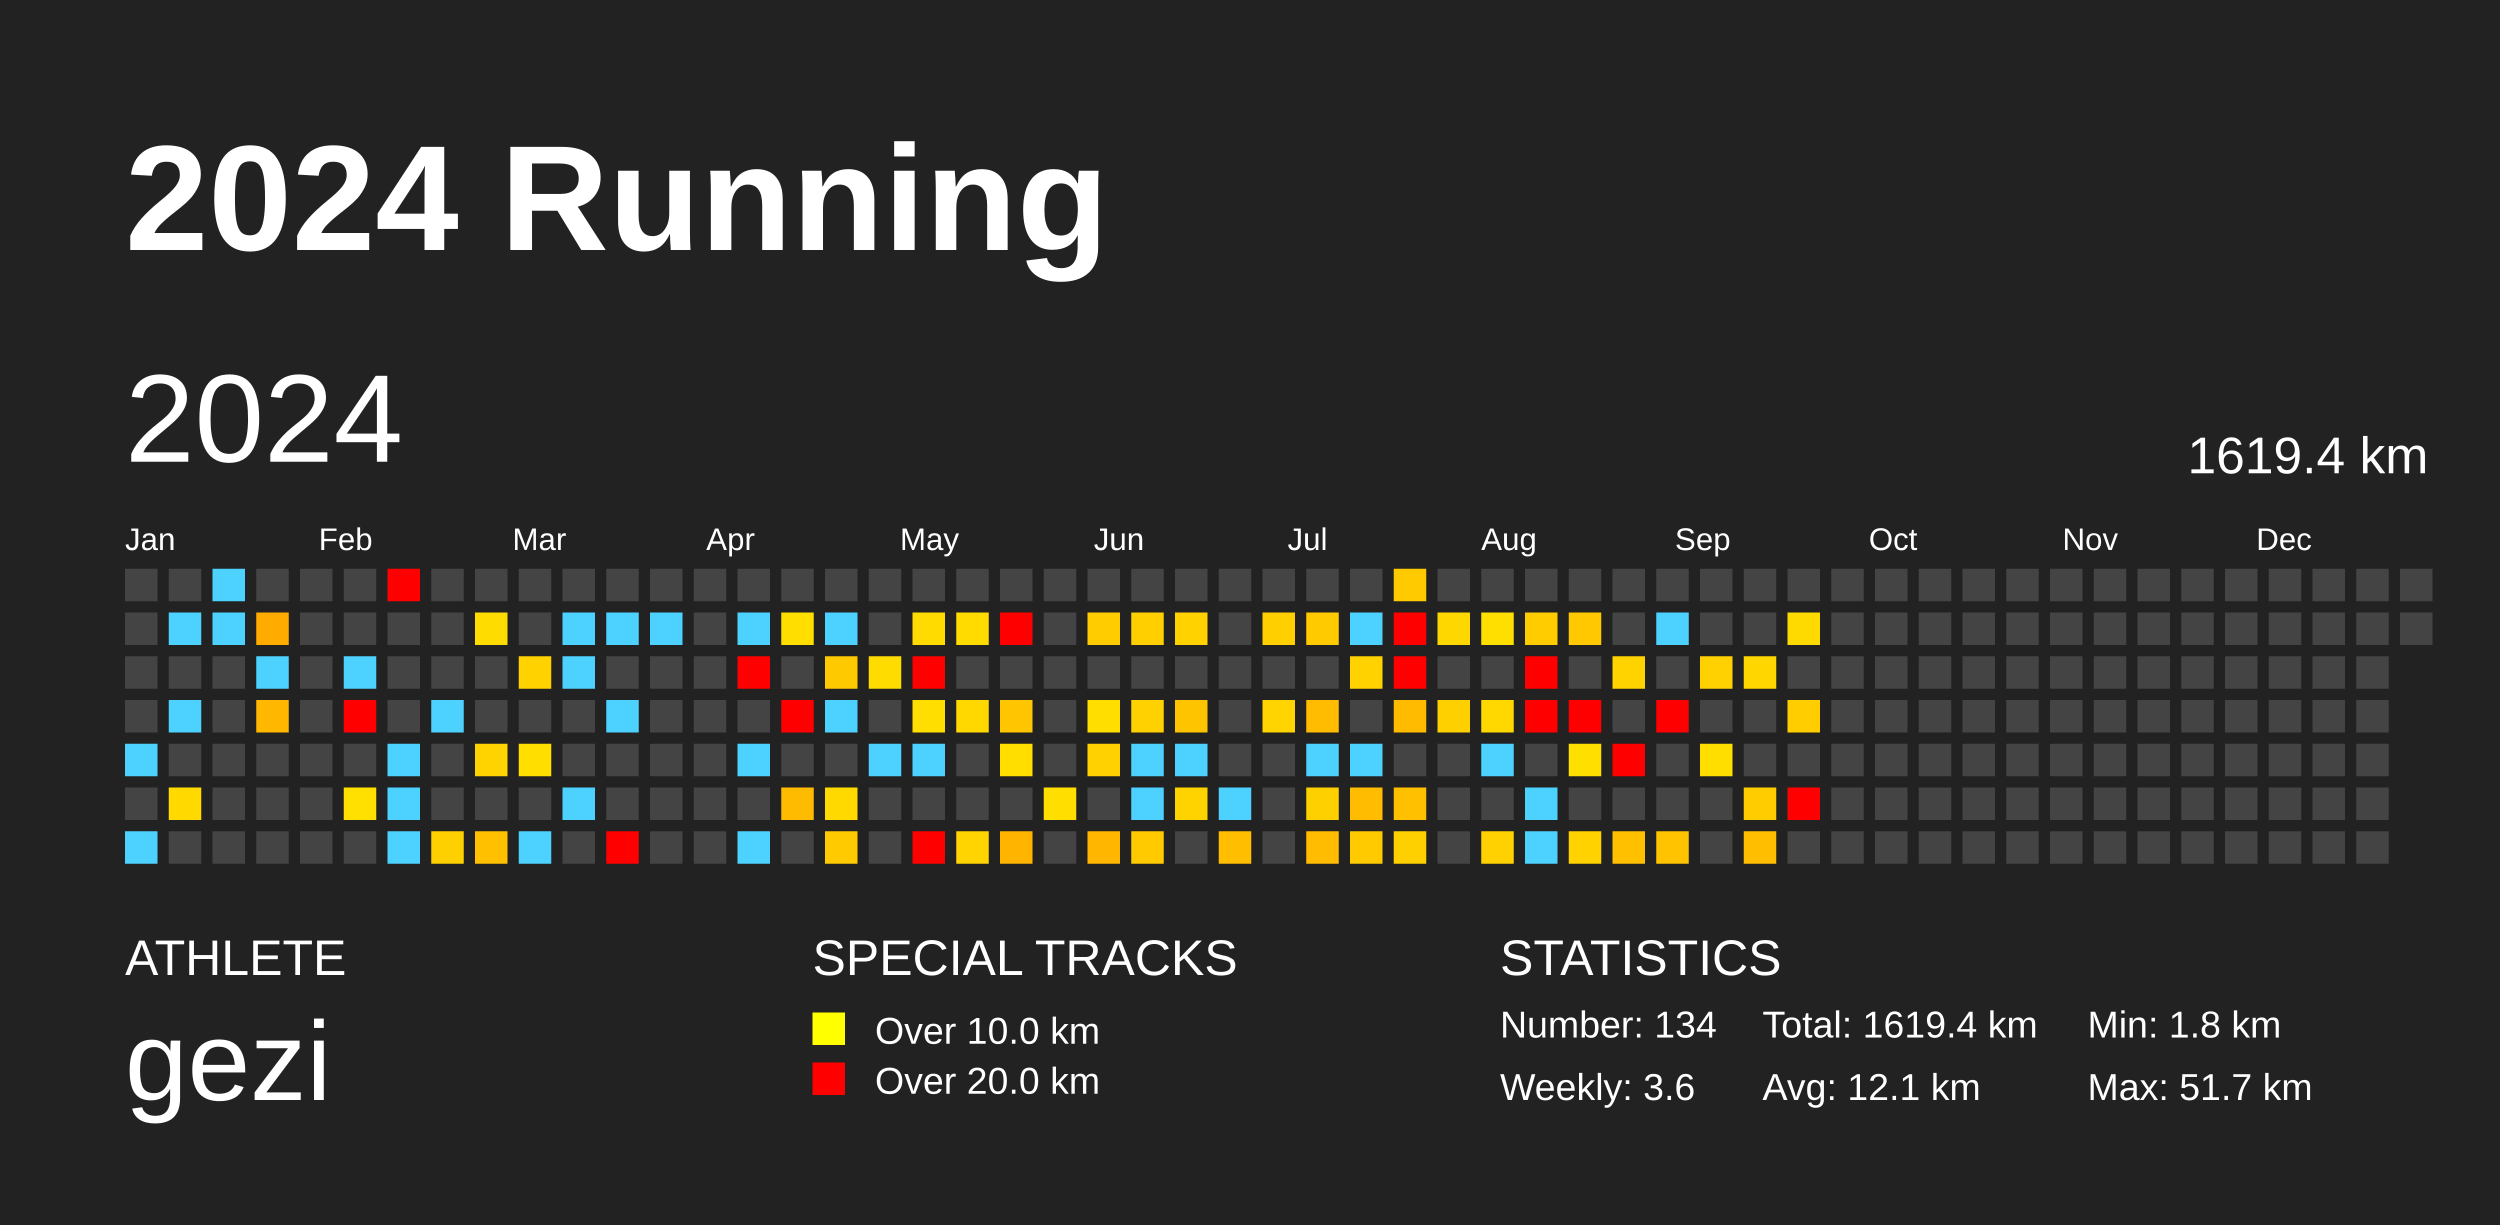
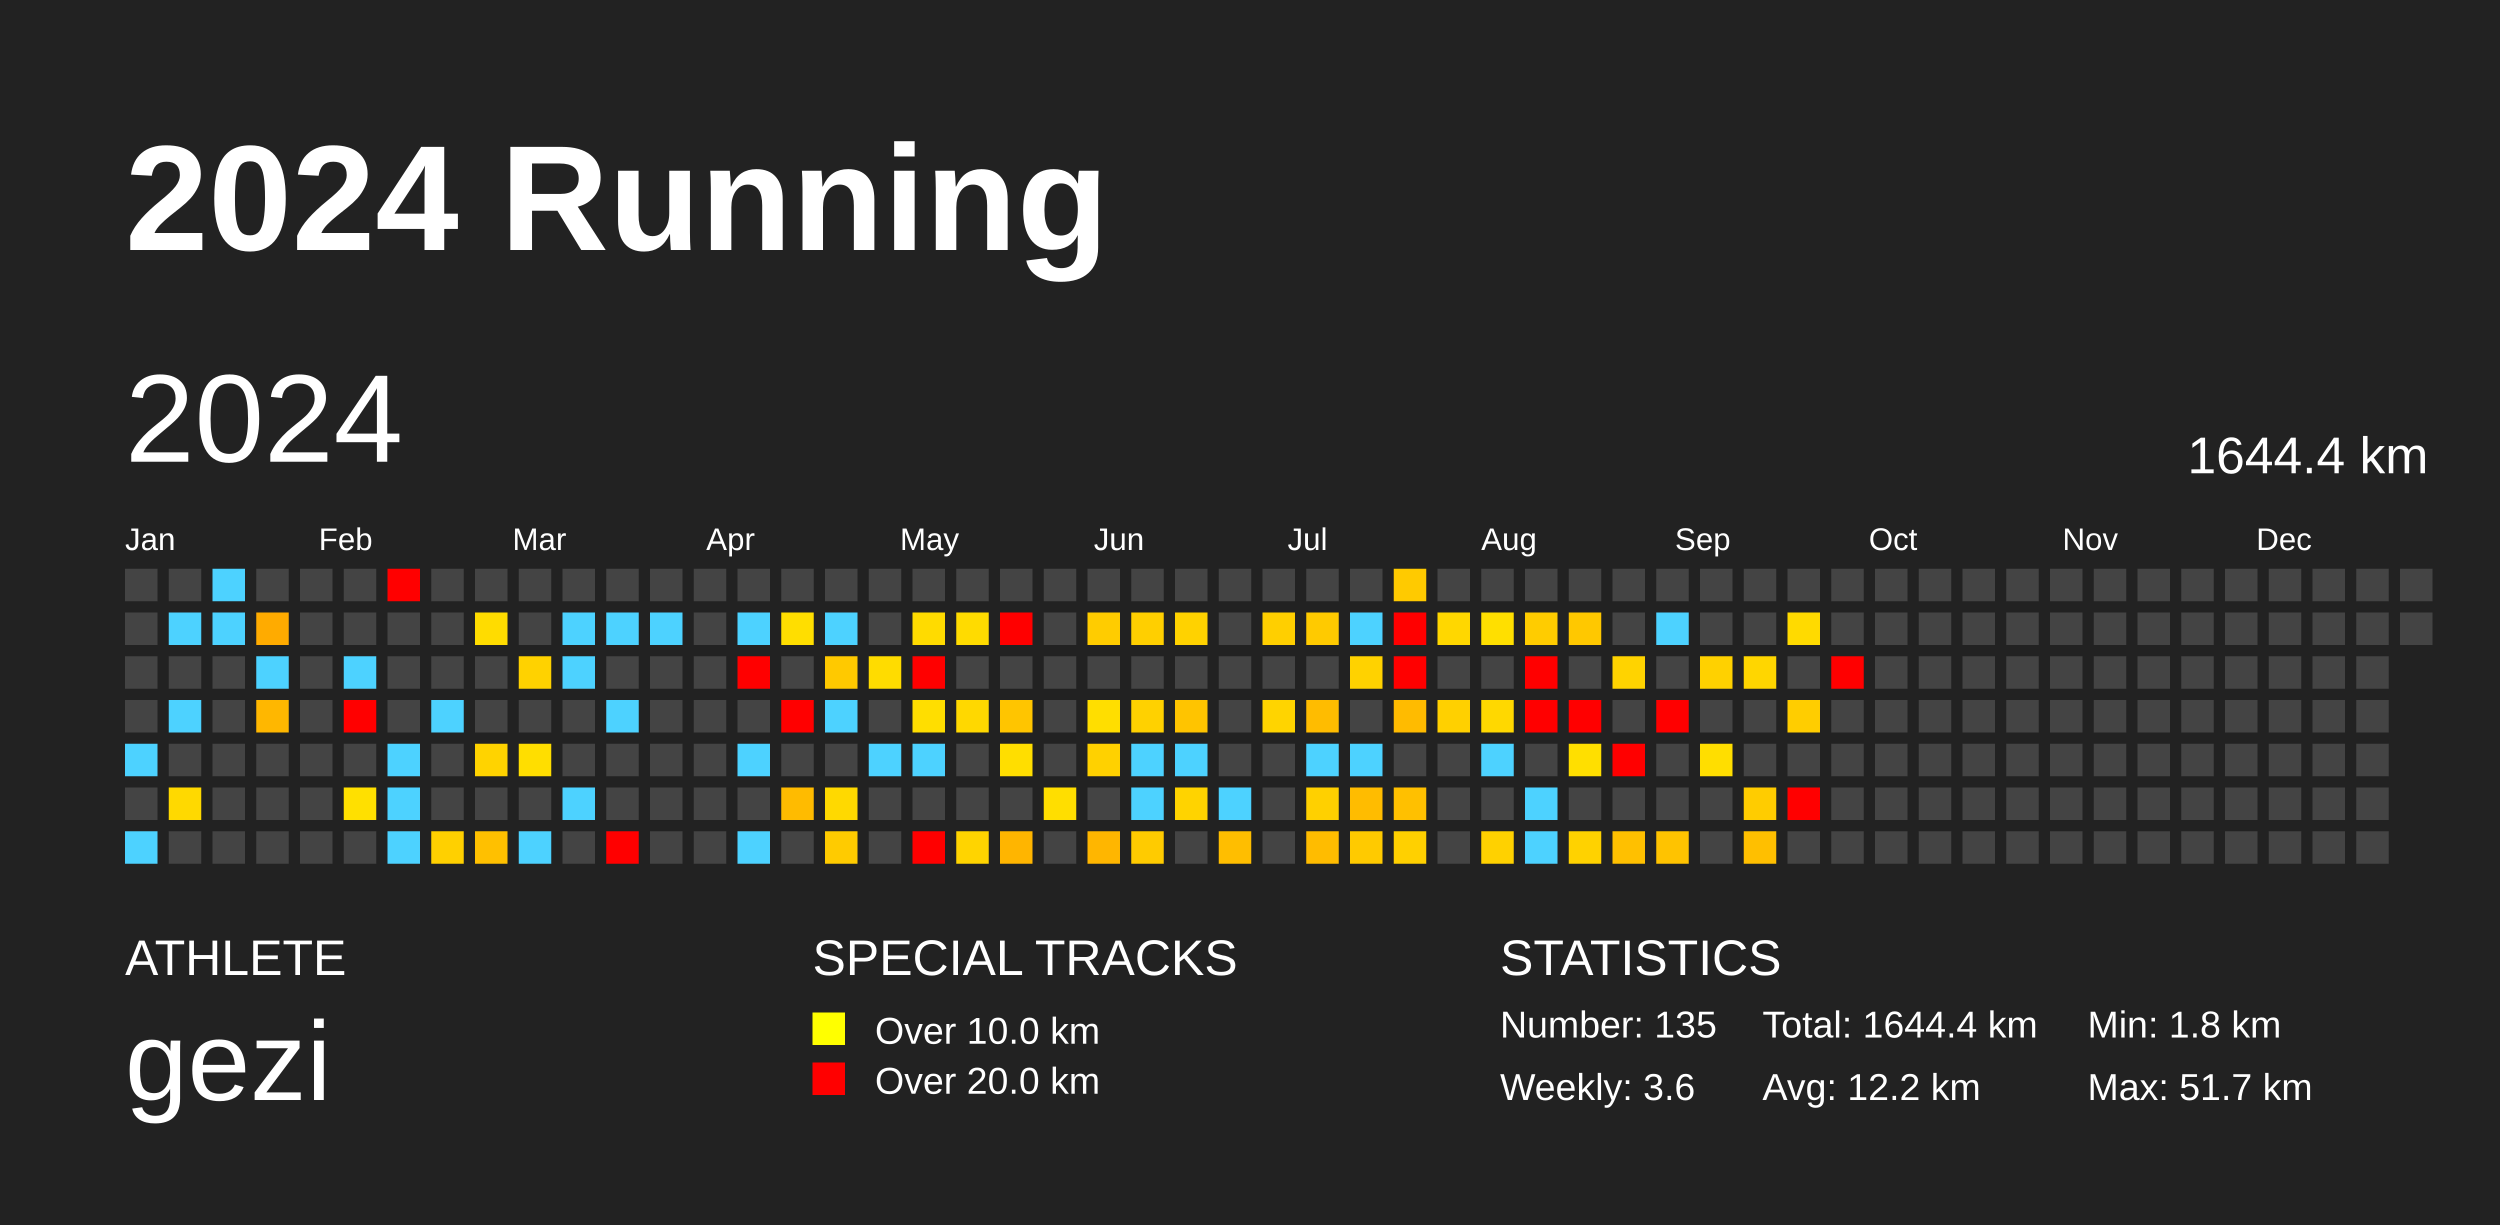
<svg xmlns="http://www.w3.org/2000/svg" baseProfile="full" height="98mm" version="1.1" viewBox="0,0,200,98" width="200mm">
  <defs />
  <rect fill="#222222" height="98" width="200" x="0" y="0" />
  <text fill="#FFFFFF" style="font-size:12px; font-family:Arial; font-weight:bold;" x="10" y="20">2024 Running</text>
  <text fill="#FFFFFF" style="font-size:4px; font-family:Arial" x="10" y="78">ATHLETE</text>
  <text fill="#FFFFFF" style="font-size:9px; font-family:Arial" x="10" y="88">gezi</text>
  <text fill="#FFFFFF" style="font-size:4px; font-family:Arial" x="65" y="78">SPECIAL TRACKS</text>
  <rect fill="yellow" height="2.6" width="2.6" x="65" y="81" />
  <text fill="#FFFFFF" style="font-size:3px; font-family:Arial" x="70" y="83.5">Over 10.0 km</text>
  <rect fill="red" height="2.6" width="2.6" x="65" y="85" />
  <text fill="#FFFFFF" style="font-size:3px; font-family:Arial" x="70" y="87.5">Over 20.0 km</text>
  <text fill="#FFFFFF" style="font-size:4px; font-family:Arial" x="120" y="78">STATISTICS</text>
-   <text fill="#FFFFFF" style="font-size:3px; font-family:Arial" x="120" y="83">Number: 134</text>
+   <text fill="#FFFFFF" style="font-size:3px; font-family:Arial" x="120" y="83">Number: 135</text>
  <text fill="#FFFFFF" style="font-size:3px; font-family:Arial" x="120" y="88">Weekly: 3.6</text>
-   <text fill="#FFFFFF" style="font-size:3px; font-family:Arial" x="141" y="83">Total: 1619.4 km</text>
-   <text fill="#FFFFFF" style="font-size:3px; font-family:Arial" x="141" y="88">Avg: 12.1 km</text>
+   <text fill="#FFFFFF" style="font-size:3px; font-family:Arial" x="141" y="83">Total: 1644.4 km</text>
+   <text fill="#FFFFFF" style="font-size:3px; font-family:Arial" x="141" y="88">Avg: 12.2 km</text>
  <text fill="#FFFFFF" style="font-size:3px; font-family:Arial" x="167" y="83">Min: 1.8 km</text>
  <text fill="#FFFFFF" style="font-size:3px; font-family:Arial" x="167" y="88">Max: 51.7 km</text>
  <text dominant-baseline="hanging" fill="#FFFFFF" style="font-size:10.0px; font-family:Arial;" x="10" y="30">2024</text>
-   <text dominant-baseline="hanging" fill="#FFFFFF" style="font-size:4.125px; font-family:Arial;" x="175" y="35">1619.4 km</text>
+   <text dominant-baseline="hanging" fill="#FFFFFF" style="font-size:4.125px; font-family:Arial;" x="175" y="35">1644.4 km</text>
  <text fill="#FFFFFF" style="font-size:2.5px; font-family:Arial" x="10.0" y="44">Jan</text>
  <text fill="#FFFFFF" style="font-size:2.5px; font-family:Arial" x="25.5" y="44">Feb</text>
  <text fill="#FFFFFF" style="font-size:2.5px; font-family:Arial" x="41.0" y="44">Mar</text>
  <text fill="#FFFFFF" style="font-size:2.5px; font-family:Arial" x="56.5" y="44">Apr</text>
  <text fill="#FFFFFF" style="font-size:2.5px; font-family:Arial" x="72.0" y="44">May</text>
  <text fill="#FFFFFF" style="font-size:2.5px; font-family:Arial" x="87.5" y="44">Jun</text>
  <text fill="#FFFFFF" style="font-size:2.5px; font-family:Arial" x="103.0" y="44">Jul</text>
  <text fill="#FFFFFF" style="font-size:2.5px; font-family:Arial" x="118.5" y="44">Aug</text>
  <text fill="#FFFFFF" style="font-size:2.5px; font-family:Arial" x="134.0" y="44">Sep</text>
  <text fill="#FFFFFF" style="font-size:2.5px; font-family:Arial" x="149.5" y="44">Oct</text>
  <text fill="#FFFFFF" style="font-size:2.5px; font-family:Arial" x="165.0" y="44">Nov</text>
  <text fill="#FFFFFF" style="font-size:2.5px; font-family:Arial" x="180.5" y="44">Dec</text>
  <rect fill="#444444" height="2.6" width="2.6" x="10.0" y="45.5" />
  <rect fill="#444444" height="2.6" width="2.6" x="10.0" y="49.0" />
  <rect fill="#444444" height="2.6" width="2.6" x="10.0" y="52.5" />
  <rect fill="#444444" height="2.6" width="2.6" x="10.0" y="56.0" />
  <rect fill="#4dd2ff" height="2.6" width="2.6" x="10.0" y="59.5" />
  <rect fill="#444444" height="2.6" width="2.6" x="10.0" y="63.0" />
  <rect fill="#4dd2ff" height="2.6" width="2.6" x="10.0" y="66.5" />
  <rect fill="#444444" height="2.6" width="2.6" x="13.5" y="45.5" />
  <rect fill="#4dd2ff" height="2.6" width="2.6" x="13.5" y="49.0" />
  <rect fill="#444444" height="2.6" width="2.6" x="13.5" y="52.5" />
  <rect fill="#4dd2ff" height="2.6" width="2.6" x="13.5" y="56.0" />
  <rect fill="#444444" height="2.6" width="2.6" x="13.5" y="59.5" />
  <rect fill="#ffd900" height="2.6" width="2.6" x="13.5" y="63.0" />
  <rect fill="#444444" height="2.6" width="2.6" x="13.5" y="66.5" />
  <rect fill="#4dd2ff" height="2.6" width="2.6" x="17.0" y="45.5" />
  <rect fill="#4dd2ff" height="2.6" width="2.6" x="17.0" y="49.0" />
  <rect fill="#444444" height="2.6" width="2.6" x="17.0" y="52.5" />
  <rect fill="#444444" height="2.6" width="2.6" x="17.0" y="56.0" />
  <rect fill="#444444" height="2.6" width="2.6" x="17.0" y="59.5" />
  <rect fill="#444444" height="2.6" width="2.6" x="17.0" y="63.0" />
  <rect fill="#444444" height="2.6" width="2.6" x="17.0" y="66.5" />
  <rect fill="#444444" height="2.6" width="2.6" x="20.5" y="45.5" />
  <rect fill="#ffab00" height="2.6" width="2.6" x="20.5" y="49.0" />
  <rect fill="#4dd2ff" height="2.6" width="2.6" x="20.5" y="52.5" />
  <rect fill="#ffb700" height="2.6" width="2.6" x="20.5" y="56.0" />
  <rect fill="#444444" height="2.6" width="2.6" x="20.5" y="59.5" />
  <rect fill="#444444" height="2.6" width="2.6" x="20.5" y="63.0" />
  <rect fill="#444444" height="2.6" width="2.6" x="20.5" y="66.5" />
  <rect fill="#444444" height="2.6" width="2.6" x="24.0" y="45.5" />
  <rect fill="#444444" height="2.6" width="2.6" x="24.0" y="49.0" />
  <rect fill="#444444" height="2.6" width="2.6" x="24.0" y="52.5" />
  <rect fill="#444444" height="2.6" width="2.6" x="24.0" y="56.0" />
  <rect fill="#444444" height="2.6" width="2.6" x="24.0" y="59.5" />
  <rect fill="#444444" height="2.6" width="2.6" x="24.0" y="63.0" />
  <rect fill="#444444" height="2.6" width="2.6" x="24.0" y="66.5" />
  <rect fill="#444444" height="2.6" width="2.6" x="27.5" y="45.5" />
  <rect fill="#444444" height="2.6" width="2.6" x="27.5" y="49.0" />
  <rect fill="#4dd2ff" height="2.6" width="2.6" x="27.5" y="52.5" />
  <rect fill="red" height="2.6" width="2.6" x="27.5" y="56.0" />
  <rect fill="#444444" height="2.6" width="2.6" x="27.5" y="59.5" />
  <rect fill="#ffe000" height="2.6" width="2.6" x="27.5" y="63.0" />
  <rect fill="#444444" height="2.6" width="2.6" x="27.5" y="66.5" />
  <rect fill="red" height="2.6" width="2.6" x="31.0" y="45.5" />
  <rect fill="#444444" height="2.6" width="2.6" x="31.0" y="49.0" />
  <rect fill="#444444" height="2.6" width="2.6" x="31.0" y="52.5" />
  <rect fill="#444444" height="2.6" width="2.6" x="31.0" y="56.0" />
  <rect fill="#4dd2ff" height="2.6" width="2.6" x="31.0" y="59.5" />
  <rect fill="#4dd2ff" height="2.6" width="2.6" x="31.0" y="63.0" />
  <rect fill="#4dd2ff" height="2.6" width="2.6" x="31.0" y="66.5" />
  <rect fill="#444444" height="2.6" width="2.6" x="34.5" y="45.5" />
  <rect fill="#444444" height="2.6" width="2.6" x="34.5" y="49.0" />
  <rect fill="#444444" height="2.6" width="2.6" x="34.5" y="52.5" />
  <rect fill="#4dd2ff" height="2.6" width="2.6" x="34.5" y="56.0" />
  <rect fill="#444444" height="2.6" width="2.6" x="34.5" y="59.5" />
  <rect fill="#444444" height="2.6" width="2.6" x="34.5" y="63.0" />
  <rect fill="#ffd000" height="2.6" width="2.6" x="34.5" y="66.5" />
  <rect fill="#444444" height="2.6" width="2.6" x="38.0" y="45.5" />
  <rect fill="#ffdc00" height="2.6" width="2.6" x="38.0" y="49.0" />
  <rect fill="#444444" height="2.6" width="2.6" x="38.0" y="52.5" />
  <rect fill="#444444" height="2.6" width="2.6" x="38.0" y="56.0" />
  <rect fill="#ffd300" height="2.6" width="2.6" x="38.0" y="59.5" />
  <rect fill="#444444" height="2.6" width="2.6" x="38.0" y="63.0" />
  <rect fill="#ffc000" height="2.6" width="2.6" x="38.0" y="66.5" />
  <rect fill="#444444" height="2.6" width="2.6" x="41.5" y="45.5" />
  <rect fill="#444444" height="2.6" width="2.6" x="41.5" y="49.0" />
  <rect fill="#ffd200" height="2.6" width="2.6" x="41.5" y="52.5" />
  <rect fill="#444444" height="2.6" width="2.6" x="41.5" y="56.0" />
  <rect fill="#ffde00" height="2.6" width="2.6" x="41.5" y="59.5" />
  <rect fill="#444444" height="2.6" width="2.6" x="41.5" y="63.0" />
  <rect fill="#4dd2ff" height="2.6" width="2.6" x="41.5" y="66.5" />
  <rect fill="#444444" height="2.6" width="2.6" x="45.0" y="45.5" />
  <rect fill="#4dd2ff" height="2.6" width="2.6" x="45.0" y="49.0" />
  <rect fill="#4dd2ff" height="2.6" width="2.6" x="45.0" y="52.5" />
  <rect fill="#444444" height="2.6" width="2.6" x="45.0" y="56.0" />
  <rect fill="#444444" height="2.6" width="2.6" x="45.0" y="59.5" />
  <rect fill="#4dd2ff" height="2.6" width="2.6" x="45.0" y="63.0" />
  <rect fill="#444444" height="2.6" width="2.6" x="45.0" y="66.5" />
  <rect fill="#444444" height="2.6" width="2.6" x="48.5" y="45.5" />
  <rect fill="#4dd2ff" height="2.6" width="2.6" x="48.5" y="49.0" />
  <rect fill="#444444" height="2.6" width="2.6" x="48.5" y="52.5" />
  <rect fill="#4dd2ff" height="2.6" width="2.6" x="48.5" y="56.0" />
  <rect fill="#444444" height="2.6" width="2.6" x="48.5" y="59.5" />
  <rect fill="#444444" height="2.6" width="2.6" x="48.5" y="63.0" />
  <rect fill="red" height="2.6" width="2.6" x="48.5" y="66.5" />
  <rect fill="#444444" height="2.6" width="2.6" x="52.0" y="45.5" />
  <rect fill="#4dd2ff" height="2.6" width="2.6" x="52.0" y="49.0" />
  <rect fill="#444444" height="2.6" width="2.6" x="52.0" y="52.5" />
  <rect fill="#444444" height="2.6" width="2.6" x="52.0" y="56.0" />
  <rect fill="#444444" height="2.6" width="2.6" x="52.0" y="59.5" />
  <rect fill="#444444" height="2.6" width="2.6" x="52.0" y="63.0" />
  <rect fill="#444444" height="2.6" width="2.6" x="52.0" y="66.5" />
  <rect fill="#444444" height="2.6" width="2.6" x="55.5" y="45.5" />
  <rect fill="#444444" height="2.6" width="2.6" x="55.5" y="49.0" />
  <rect fill="#444444" height="2.6" width="2.6" x="55.5" y="52.5" />
  <rect fill="#444444" height="2.6" width="2.6" x="55.5" y="56.0" />
  <rect fill="#444444" height="2.6" width="2.6" x="55.5" y="59.5" />
  <rect fill="#444444" height="2.6" width="2.6" x="55.5" y="63.0" />
  <rect fill="#444444" height="2.6" width="2.6" x="55.5" y="66.5" />
  <rect fill="#444444" height="2.6" width="2.6" x="59.0" y="45.5" />
  <rect fill="#4dd2ff" height="2.6" width="2.6" x="59.0" y="49.0" />
  <rect fill="red" height="2.6" width="2.6" x="59.0" y="52.5" />
  <rect fill="#444444" height="2.6" width="2.6" x="59.0" y="56.0" />
  <rect fill="#4dd2ff" height="2.6" width="2.6" x="59.0" y="59.5" />
  <rect fill="#444444" height="2.6" width="2.6" x="59.0" y="63.0" />
  <rect fill="#4dd2ff" height="2.6" width="2.6" x="59.0" y="66.5" />
  <rect fill="#444444" height="2.6" width="2.6" x="62.5" y="45.5" />
  <rect fill="#ffde00" height="2.6" width="2.6" x="62.5" y="49.0" />
  <rect fill="#444444" height="2.6" width="2.6" x="62.5" y="52.5" />
  <rect fill="red" height="2.6" width="2.6" x="62.5" y="56.0" />
  <rect fill="#444444" height="2.6" width="2.6" x="62.5" y="59.5" />
  <rect fill="#ffbb00" height="2.6" width="2.6" x="62.5" y="63.0" />
  <rect fill="#444444" height="2.6" width="2.6" x="62.5" y="66.5" />
  <rect fill="#444444" height="2.6" width="2.6" x="66.0" y="45.5" />
  <rect fill="#4dd2ff" height="2.6" width="2.6" x="66.0" y="49.0" />
  <rect fill="#ffc900" height="2.6" width="2.6" x="66.0" y="52.5" />
  <rect fill="#4dd2ff" height="2.6" width="2.6" x="66.0" y="56.0" />
  <rect fill="#444444" height="2.6" width="2.6" x="66.0" y="59.5" />
  <rect fill="#ffd900" height="2.6" width="2.6" x="66.0" y="63.0" />
  <rect fill="#ffcb00" height="2.6" width="2.6" x="66.0" y="66.5" />
  <rect fill="#444444" height="2.6" width="2.6" x="69.5" y="45.5" />
  <rect fill="#444444" height="2.6" width="2.6" x="69.5" y="49.0" />
  <rect fill="#ffdc00" height="2.6" width="2.6" x="69.5" y="52.5" />
  <rect fill="#444444" height="2.6" width="2.6" x="69.5" y="56.0" />
  <rect fill="#4dd2ff" height="2.6" width="2.6" x="69.5" y="59.5" />
  <rect fill="#444444" height="2.6" width="2.6" x="69.5" y="63.0" />
  <rect fill="#444444" height="2.6" width="2.6" x="69.5" y="66.5" />
  <rect fill="#444444" height="2.6" width="2.6" x="73.0" y="45.5" />
  <rect fill="#ffdb00" height="2.6" width="2.6" x="73.0" y="49.0" />
  <rect fill="red" height="2.6" width="2.6" x="73.0" y="52.5" />
  <rect fill="#ffde00" height="2.6" width="2.6" x="73.0" y="56.0" />
  <rect fill="#4dd2ff" height="2.6" width="2.6" x="73.0" y="59.5" />
  <rect fill="#444444" height="2.6" width="2.6" x="73.0" y="63.0" />
  <rect fill="red" height="2.6" width="2.6" x="73.0" y="66.5" />
  <rect fill="#444444" height="2.6" width="2.6" x="76.5" y="45.5" />
  <rect fill="#ffdb00" height="2.6" width="2.6" x="76.5" y="49.0" />
  <rect fill="#444444" height="2.6" width="2.6" x="76.5" y="52.5" />
  <rect fill="#ffd800" height="2.6" width="2.6" x="76.5" y="56.0" />
  <rect fill="#444444" height="2.6" width="2.6" x="76.5" y="59.5" />
  <rect fill="#444444" height="2.6" width="2.6" x="76.5" y="63.0" />
  <rect fill="#ffd400" height="2.6" width="2.6" x="76.5" y="66.5" />
  <rect fill="#444444" height="2.6" width="2.6" x="80.0" y="45.5" />
  <rect fill="red" height="2.6" width="2.6" x="80.0" y="49.0" />
  <rect fill="#444444" height="2.6" width="2.6" x="80.0" y="52.5" />
  <rect fill="#ffc500" height="2.6" width="2.6" x="80.0" y="56.0" />
  <rect fill="#ffde00" height="2.6" width="2.6" x="80.0" y="59.5" />
  <rect fill="#444444" height="2.6" width="2.6" x="80.0" y="63.0" />
  <rect fill="#ffb500" height="2.6" width="2.6" x="80.0" y="66.5" />
  <rect fill="#444444" height="2.6" width="2.6" x="83.5" y="45.5" />
  <rect fill="#444444" height="2.6" width="2.6" x="83.5" y="49.0" />
  <rect fill="#444444" height="2.6" width="2.6" x="83.5" y="52.5" />
  <rect fill="#444444" height="2.6" width="2.6" x="83.5" y="56.0" />
  <rect fill="#444444" height="2.6" width="2.6" x="83.5" y="59.5" />
  <rect fill="#ffde00" height="2.6" width="2.6" x="83.5" y="63.0" />
  <rect fill="#444444" height="2.6" width="2.6" x="83.5" y="66.5" />
  <rect fill="#444444" height="2.6" width="2.6" x="87.0" y="45.5" />
  <rect fill="#ffcc00" height="2.6" width="2.6" x="87.0" y="49.0" />
  <rect fill="#444444" height="2.6" width="2.6" x="87.0" y="52.5" />
  <rect fill="#ffde00" height="2.6" width="2.6" x="87.0" y="56.0" />
  <rect fill="#ffd100" height="2.6" width="2.6" x="87.0" y="59.5" />
  <rect fill="#444444" height="2.6" width="2.6" x="87.0" y="63.0" />
  <rect fill="#ffb600" height="2.6" width="2.6" x="87.0" y="66.5" />
  <rect fill="#444444" height="2.6" width="2.6" x="90.5" y="45.5" />
  <rect fill="#ffcf00" height="2.6" width="2.6" x="90.5" y="49.0" />
  <rect fill="#444444" height="2.6" width="2.6" x="90.5" y="52.5" />
  <rect fill="#ffd100" height="2.6" width="2.6" x="90.5" y="56.0" />
  <rect fill="#4dd2ff" height="2.6" width="2.6" x="90.5" y="59.5" />
  <rect fill="#4dd2ff" height="2.6" width="2.6" x="90.5" y="63.0" />
  <rect fill="#ffcb00" height="2.6" width="2.6" x="90.5" y="66.5" />
  <rect fill="#444444" height="2.6" width="2.6" x="94.0" y="45.5" />
  <rect fill="#ffd200" height="2.6" width="2.6" x="94.0" y="49.0" />
  <rect fill="#444444" height="2.6" width="2.6" x="94.0" y="52.5" />
  <rect fill="#ffc400" height="2.6" width="2.6" x="94.0" y="56.0" />
  <rect fill="#4dd2ff" height="2.6" width="2.6" x="94.0" y="59.5" />
  <rect fill="#ffd300" height="2.6" width="2.6" x="94.0" y="63.0" />
  <rect fill="#444444" height="2.6" width="2.6" x="94.0" y="66.5" />
  <rect fill="#444444" height="2.6" width="2.6" x="97.5" y="45.5" />
  <rect fill="#444444" height="2.6" width="2.6" x="97.5" y="49.0" />
  <rect fill="#444444" height="2.6" width="2.6" x="97.5" y="52.5" />
  <rect fill="#444444" height="2.6" width="2.6" x="97.5" y="56.0" />
  <rect fill="#444444" height="2.6" width="2.6" x="97.5" y="59.5" />
  <rect fill="#4dd2ff" height="2.6" width="2.6" x="97.5" y="63.0" />
  <rect fill="#ffbe00" height="2.6" width="2.6" x="97.5" y="66.5" />
  <rect fill="#444444" height="2.6" width="2.6" x="101.0" y="45.5" />
  <rect fill="#ffcf00" height="2.6" width="2.6" x="101.0" y="49.0" />
  <rect fill="#444444" height="2.6" width="2.6" x="101.0" y="52.5" />
  <rect fill="#ffd400" height="2.6" width="2.6" x="101.0" y="56.0" />
  <rect fill="#444444" height="2.6" width="2.6" x="101.0" y="59.5" />
  <rect fill="#444444" height="2.6" width="2.6" x="101.0" y="63.0" />
  <rect fill="#444444" height="2.6" width="2.6" x="101.0" y="66.5" />
  <rect fill="#444444" height="2.6" width="2.6" x="104.5" y="45.5" />
  <rect fill="#ffca00" height="2.6" width="2.6" x="104.5" y="49.0" />
  <rect fill="#444444" height="2.6" width="2.6" x="104.5" y="52.5" />
  <rect fill="#ffbc00" height="2.6" width="2.6" x="104.5" y="56.0" />
  <rect fill="#4dd2ff" height="2.6" width="2.6" x="104.5" y="59.5" />
  <rect fill="#ffd000" height="2.6" width="2.6" x="104.5" y="63.0" />
  <rect fill="#ffbc00" height="2.6" width="2.6" x="104.5" y="66.5" />
  <rect fill="#444444" height="2.6" width="2.6" x="108.0" y="45.5" />
  <rect fill="#4dd2ff" height="2.6" width="2.6" x="108.0" y="49.0" />
  <rect fill="#ffd200" height="2.6" width="2.6" x="108.0" y="52.5" />
  <rect fill="#444444" height="2.6" width="2.6" x="108.0" y="56.0" />
  <rect fill="#4dd2ff" height="2.6" width="2.6" x="108.0" y="59.5" />
  <rect fill="#ffbc00" height="2.6" width="2.6" x="108.0" y="63.0" />
  <rect fill="#ffca00" height="2.6" width="2.6" x="108.0" y="66.5" />
  <rect fill="#ffca00" height="2.6" width="2.6" x="111.5" y="45.5" />
  <rect fill="red" height="2.6" width="2.6" x="111.5" y="49.0" />
  <rect fill="red" height="2.6" width="2.6" x="111.5" y="52.5" />
  <rect fill="#ffbb00" height="2.6" width="2.6" x="111.5" y="56.0" />
  <rect fill="#444444" height="2.6" width="2.6" x="111.5" y="59.5" />
  <rect fill="#ffc000" height="2.6" width="2.6" x="111.5" y="63.0" />
  <rect fill="#ffd000" height="2.6" width="2.6" x="111.5" y="66.5" />
  <rect fill="#444444" height="2.6" width="2.6" x="115.0" y="45.5" />
  <rect fill="#ffd700" height="2.6" width="2.6" x="115.0" y="49.0" />
  <rect fill="#444444" height="2.6" width="2.6" x="115.0" y="52.5" />
  <rect fill="#ffd000" height="2.6" width="2.6" x="115.0" y="56.0" />
  <rect fill="#444444" height="2.6" width="2.6" x="115.0" y="59.5" />
  <rect fill="#444444" height="2.6" width="2.6" x="115.0" y="63.0" />
  <rect fill="#444444" height="2.6" width="2.6" x="115.0" y="66.5" />
  <rect fill="#444444" height="2.6" width="2.6" x="118.5" y="45.5" />
  <rect fill="#ffdf00" height="2.6" width="2.6" x="118.5" y="49.0" />
  <rect fill="#444444" height="2.6" width="2.6" x="118.5" y="52.5" />
  <rect fill="#ffd800" height="2.6" width="2.6" x="118.5" y="56.0" />
  <rect fill="#4dd2ff" height="2.6" width="2.6" x="118.5" y="59.5" />
  <rect fill="#444444" height="2.6" width="2.6" x="118.5" y="63.0" />
  <rect fill="#ffd100" height="2.6" width="2.6" x="118.5" y="66.5" />
  <rect fill="#444444" height="2.6" width="2.6" x="122.0" y="45.5" />
  <rect fill="#ffcc00" height="2.6" width="2.6" x="122.0" y="49.0" />
  <rect fill="red" height="2.6" width="2.6" x="122.0" y="52.5" />
  <rect fill="red" height="2.6" width="2.6" x="122.0" y="56.0" />
  <rect fill="#444444" height="2.6" width="2.6" x="122.0" y="59.5" />
  <rect fill="#4dd2ff" height="2.6" width="2.6" x="122.0" y="63.0" />
  <rect fill="#4dd2ff" height="2.6" width="2.6" x="122.0" y="66.5" />
  <rect fill="#444444" height="2.6" width="2.6" x="125.5" y="45.5" />
  <rect fill="#ffc800" height="2.6" width="2.6" x="125.5" y="49.0" />
  <rect fill="#444444" height="2.6" width="2.6" x="125.5" y="52.5" />
  <rect fill="red" height="2.6" width="2.6" x="125.5" y="56.0" />
  <rect fill="#ffdf00" height="2.6" width="2.6" x="125.5" y="59.5" />
  <rect fill="#444444" height="2.6" width="2.6" x="125.5" y="63.0" />
  <rect fill="#ffd200" height="2.6" width="2.6" x="125.5" y="66.5" />
  <rect fill="#444444" height="2.6" width="2.6" x="129.0" y="45.5" />
  <rect fill="#444444" height="2.6" width="2.6" x="129.0" y="49.0" />
  <rect fill="#ffd300" height="2.6" width="2.6" x="129.0" y="52.5" />
  <rect fill="#444444" height="2.6" width="2.6" x="129.0" y="56.0" />
  <rect fill="red" height="2.6" width="2.6" x="129.0" y="59.5" />
  <rect fill="#444444" height="2.6" width="2.6" x="129.0" y="63.0" />
  <rect fill="#ffc000" height="2.6" width="2.6" x="129.0" y="66.5" />
  <rect fill="#444444" height="2.6" width="2.6" x="132.5" y="45.5" />
  <rect fill="#4dd2ff" height="2.6" width="2.6" x="132.5" y="49.0" />
  <rect fill="#444444" height="2.6" width="2.6" x="132.5" y="52.5" />
  <rect fill="red" height="2.6" width="2.6" x="132.5" y="56.0" />
  <rect fill="#444444" height="2.6" width="2.6" x="132.5" y="59.5" />
  <rect fill="#444444" height="2.6" width="2.6" x="132.5" y="63.0" />
  <rect fill="#ffc300" height="2.6" width="2.6" x="132.5" y="66.5" />
  <rect fill="#444444" height="2.6" width="2.6" x="136.0" y="45.5" />
  <rect fill="#444444" height="2.6" width="2.6" x="136.0" y="49.0" />
  <rect fill="#ffd100" height="2.6" width="2.6" x="136.0" y="52.5" />
  <rect fill="#444444" height="2.6" width="2.6" x="136.0" y="56.0" />
  <rect fill="#ffde00" height="2.6" width="2.6" x="136.0" y="59.5" />
  <rect fill="#444444" height="2.6" width="2.6" x="136.0" y="63.0" />
  <rect fill="#444444" height="2.6" width="2.6" x="136.0" y="66.5" />
  <rect fill="#444444" height="2.6" width="2.6" x="139.5" y="45.5" />
  <rect fill="#444444" height="2.6" width="2.6" x="139.5" y="49.0" />
  <rect fill="#ffd600" height="2.6" width="2.6" x="139.5" y="52.5" />
  <rect fill="#444444" height="2.6" width="2.6" x="139.5" y="56.0" />
  <rect fill="#444444" height="2.6" width="2.6" x="139.5" y="59.5" />
  <rect fill="#ffcc00" height="2.6" width="2.6" x="139.5" y="63.0" />
  <rect fill="#ffbf00" height="2.6" width="2.6" x="139.5" y="66.5" />
  <rect fill="#444444" height="2.6" width="2.6" x="143.0" y="45.5" />
  <rect fill="#ffda00" height="2.6" width="2.6" x="143.0" y="49.0" />
  <rect fill="#444444" height="2.6" width="2.6" x="143.0" y="52.5" />
  <rect fill="#ffcd00" height="2.6" width="2.6" x="143.0" y="56.0" />
  <rect fill="#444444" height="2.6" width="2.6" x="143.0" y="59.5" />
  <rect fill="red" height="2.6" width="2.6" x="143.0" y="63.0" />
  <rect fill="#444444" height="2.6" width="2.6" x="143.0" y="66.5" />
  <rect fill="#444444" height="2.6" width="2.6" x="146.5" y="45.5" />
  <rect fill="#444444" height="2.6" width="2.6" x="146.5" y="49.0" />
-   <rect fill="#444444" height="2.6" width="2.6" x="146.5" y="52.5" />
+   <rect fill="red" height="2.6" width="2.6" x="146.5" y="52.5" />
  <rect fill="#444444" height="2.6" width="2.6" x="146.5" y="56.0" />
  <rect fill="#444444" height="2.6" width="2.6" x="146.5" y="59.5" />
  <rect fill="#444444" height="2.6" width="2.6" x="146.5" y="63.0" />
  <rect fill="#444444" height="2.6" width="2.6" x="146.5" y="66.5" />
  <rect fill="#444444" height="2.6" width="2.6" x="150.0" y="45.5" />
  <rect fill="#444444" height="2.6" width="2.6" x="150.0" y="49.0" />
  <rect fill="#444444" height="2.6" width="2.6" x="150.0" y="52.5" />
  <rect fill="#444444" height="2.6" width="2.6" x="150.0" y="56.0" />
  <rect fill="#444444" height="2.6" width="2.6" x="150.0" y="59.5" />
  <rect fill="#444444" height="2.6" width="2.6" x="150.0" y="63.0" />
  <rect fill="#444444" height="2.6" width="2.6" x="150.0" y="66.5" />
  <rect fill="#444444" height="2.6" width="2.6" x="153.5" y="45.5" />
  <rect fill="#444444" height="2.6" width="2.6" x="153.5" y="49.0" />
  <rect fill="#444444" height="2.6" width="2.6" x="153.5" y="52.5" />
  <rect fill="#444444" height="2.6" width="2.6" x="153.5" y="56.0" />
  <rect fill="#444444" height="2.6" width="2.6" x="153.5" y="59.5" />
  <rect fill="#444444" height="2.6" width="2.6" x="153.5" y="63.0" />
  <rect fill="#444444" height="2.6" width="2.6" x="153.5" y="66.5" />
  <rect fill="#444444" height="2.6" width="2.6" x="157.0" y="45.5" />
  <rect fill="#444444" height="2.6" width="2.6" x="157.0" y="49.0" />
  <rect fill="#444444" height="2.6" width="2.6" x="157.0" y="52.5" />
  <rect fill="#444444" height="2.6" width="2.6" x="157.0" y="56.0" />
  <rect fill="#444444" height="2.6" width="2.6" x="157.0" y="59.5" />
  <rect fill="#444444" height="2.6" width="2.6" x="157.0" y="63.0" />
  <rect fill="#444444" height="2.6" width="2.6" x="157.0" y="66.5" />
  <rect fill="#444444" height="2.6" width="2.6" x="160.5" y="45.5" />
  <rect fill="#444444" height="2.6" width="2.6" x="160.5" y="49.0" />
  <rect fill="#444444" height="2.6" width="2.6" x="160.5" y="52.5" />
  <rect fill="#444444" height="2.6" width="2.6" x="160.5" y="56.0" />
  <rect fill="#444444" height="2.6" width="2.6" x="160.5" y="59.5" />
  <rect fill="#444444" height="2.6" width="2.6" x="160.5" y="63.0" />
  <rect fill="#444444" height="2.6" width="2.6" x="160.5" y="66.5" />
  <rect fill="#444444" height="2.6" width="2.6" x="164.0" y="45.5" />
  <rect fill="#444444" height="2.6" width="2.6" x="164.0" y="49.0" />
  <rect fill="#444444" height="2.6" width="2.6" x="164.0" y="52.5" />
  <rect fill="#444444" height="2.6" width="2.6" x="164.0" y="56.0" />
  <rect fill="#444444" height="2.6" width="2.6" x="164.0" y="59.5" />
  <rect fill="#444444" height="2.6" width="2.6" x="164.0" y="63.0" />
  <rect fill="#444444" height="2.6" width="2.6" x="164.0" y="66.5" />
  <rect fill="#444444" height="2.6" width="2.6" x="167.5" y="45.5" />
  <rect fill="#444444" height="2.6" width="2.6" x="167.5" y="49.0" />
  <rect fill="#444444" height="2.6" width="2.6" x="167.5" y="52.5" />
  <rect fill="#444444" height="2.6" width="2.6" x="167.5" y="56.0" />
  <rect fill="#444444" height="2.6" width="2.6" x="167.5" y="59.5" />
  <rect fill="#444444" height="2.6" width="2.6" x="167.5" y="63.0" />
  <rect fill="#444444" height="2.6" width="2.6" x="167.5" y="66.5" />
  <rect fill="#444444" height="2.6" width="2.6" x="171.0" y="45.5" />
  <rect fill="#444444" height="2.6" width="2.6" x="171.0" y="49.0" />
  <rect fill="#444444" height="2.6" width="2.6" x="171.0" y="52.5" />
  <rect fill="#444444" height="2.6" width="2.6" x="171.0" y="56.0" />
  <rect fill="#444444" height="2.6" width="2.6" x="171.0" y="59.5" />
  <rect fill="#444444" height="2.6" width="2.6" x="171.0" y="63.0" />
  <rect fill="#444444" height="2.6" width="2.6" x="171.0" y="66.5" />
  <rect fill="#444444" height="2.6" width="2.6" x="174.5" y="45.5" />
  <rect fill="#444444" height="2.6" width="2.6" x="174.5" y="49.0" />
  <rect fill="#444444" height="2.6" width="2.6" x="174.5" y="52.5" />
  <rect fill="#444444" height="2.6" width="2.6" x="174.5" y="56.0" />
  <rect fill="#444444" height="2.6" width="2.6" x="174.5" y="59.5" />
  <rect fill="#444444" height="2.6" width="2.6" x="174.5" y="63.0" />
  <rect fill="#444444" height="2.6" width="2.6" x="174.5" y="66.5" />
  <rect fill="#444444" height="2.6" width="2.6" x="178.0" y="45.5" />
  <rect fill="#444444" height="2.6" width="2.6" x="178.0" y="49.0" />
  <rect fill="#444444" height="2.6" width="2.6" x="178.0" y="52.5" />
  <rect fill="#444444" height="2.6" width="2.6" x="178.0" y="56.0" />
  <rect fill="#444444" height="2.6" width="2.6" x="178.0" y="59.5" />
  <rect fill="#444444" height="2.6" width="2.6" x="178.0" y="63.0" />
  <rect fill="#444444" height="2.6" width="2.6" x="178.0" y="66.5" />
  <rect fill="#444444" height="2.6" width="2.6" x="181.5" y="45.5" />
  <rect fill="#444444" height="2.6" width="2.6" x="181.5" y="49.0" />
  <rect fill="#444444" height="2.6" width="2.6" x="181.5" y="52.5" />
  <rect fill="#444444" height="2.6" width="2.6" x="181.5" y="56.0" />
  <rect fill="#444444" height="2.6" width="2.6" x="181.5" y="59.5" />
  <rect fill="#444444" height="2.6" width="2.6" x="181.5" y="63.0" />
  <rect fill="#444444" height="2.6" width="2.6" x="181.5" y="66.5" />
  <rect fill="#444444" height="2.6" width="2.6" x="185.0" y="45.5" />
  <rect fill="#444444" height="2.6" width="2.6" x="185.0" y="49.0" />
  <rect fill="#444444" height="2.6" width="2.6" x="185.0" y="52.5" />
  <rect fill="#444444" height="2.6" width="2.6" x="185.0" y="56.0" />
  <rect fill="#444444" height="2.6" width="2.6" x="185.0" y="59.5" />
  <rect fill="#444444" height="2.6" width="2.6" x="185.0" y="63.0" />
  <rect fill="#444444" height="2.6" width="2.6" x="185.0" y="66.5" />
  <rect fill="#444444" height="2.6" width="2.6" x="188.5" y="45.5" />
  <rect fill="#444444" height="2.6" width="2.6" x="188.5" y="49.0" />
  <rect fill="#444444" height="2.6" width="2.6" x="188.5" y="52.5" />
  <rect fill="#444444" height="2.6" width="2.6" x="188.5" y="56.0" />
  <rect fill="#444444" height="2.6" width="2.6" x="188.5" y="59.5" />
  <rect fill="#444444" height="2.6" width="2.6" x="188.5" y="63.0" />
  <rect fill="#444444" height="2.6" width="2.6" x="188.5" y="66.5" />
  <rect fill="#444444" height="2.6" width="2.6" x="192.0" y="45.5" />
  <rect fill="#444444" height="2.6" width="2.6" x="192.0" y="49.0" />
</svg>
